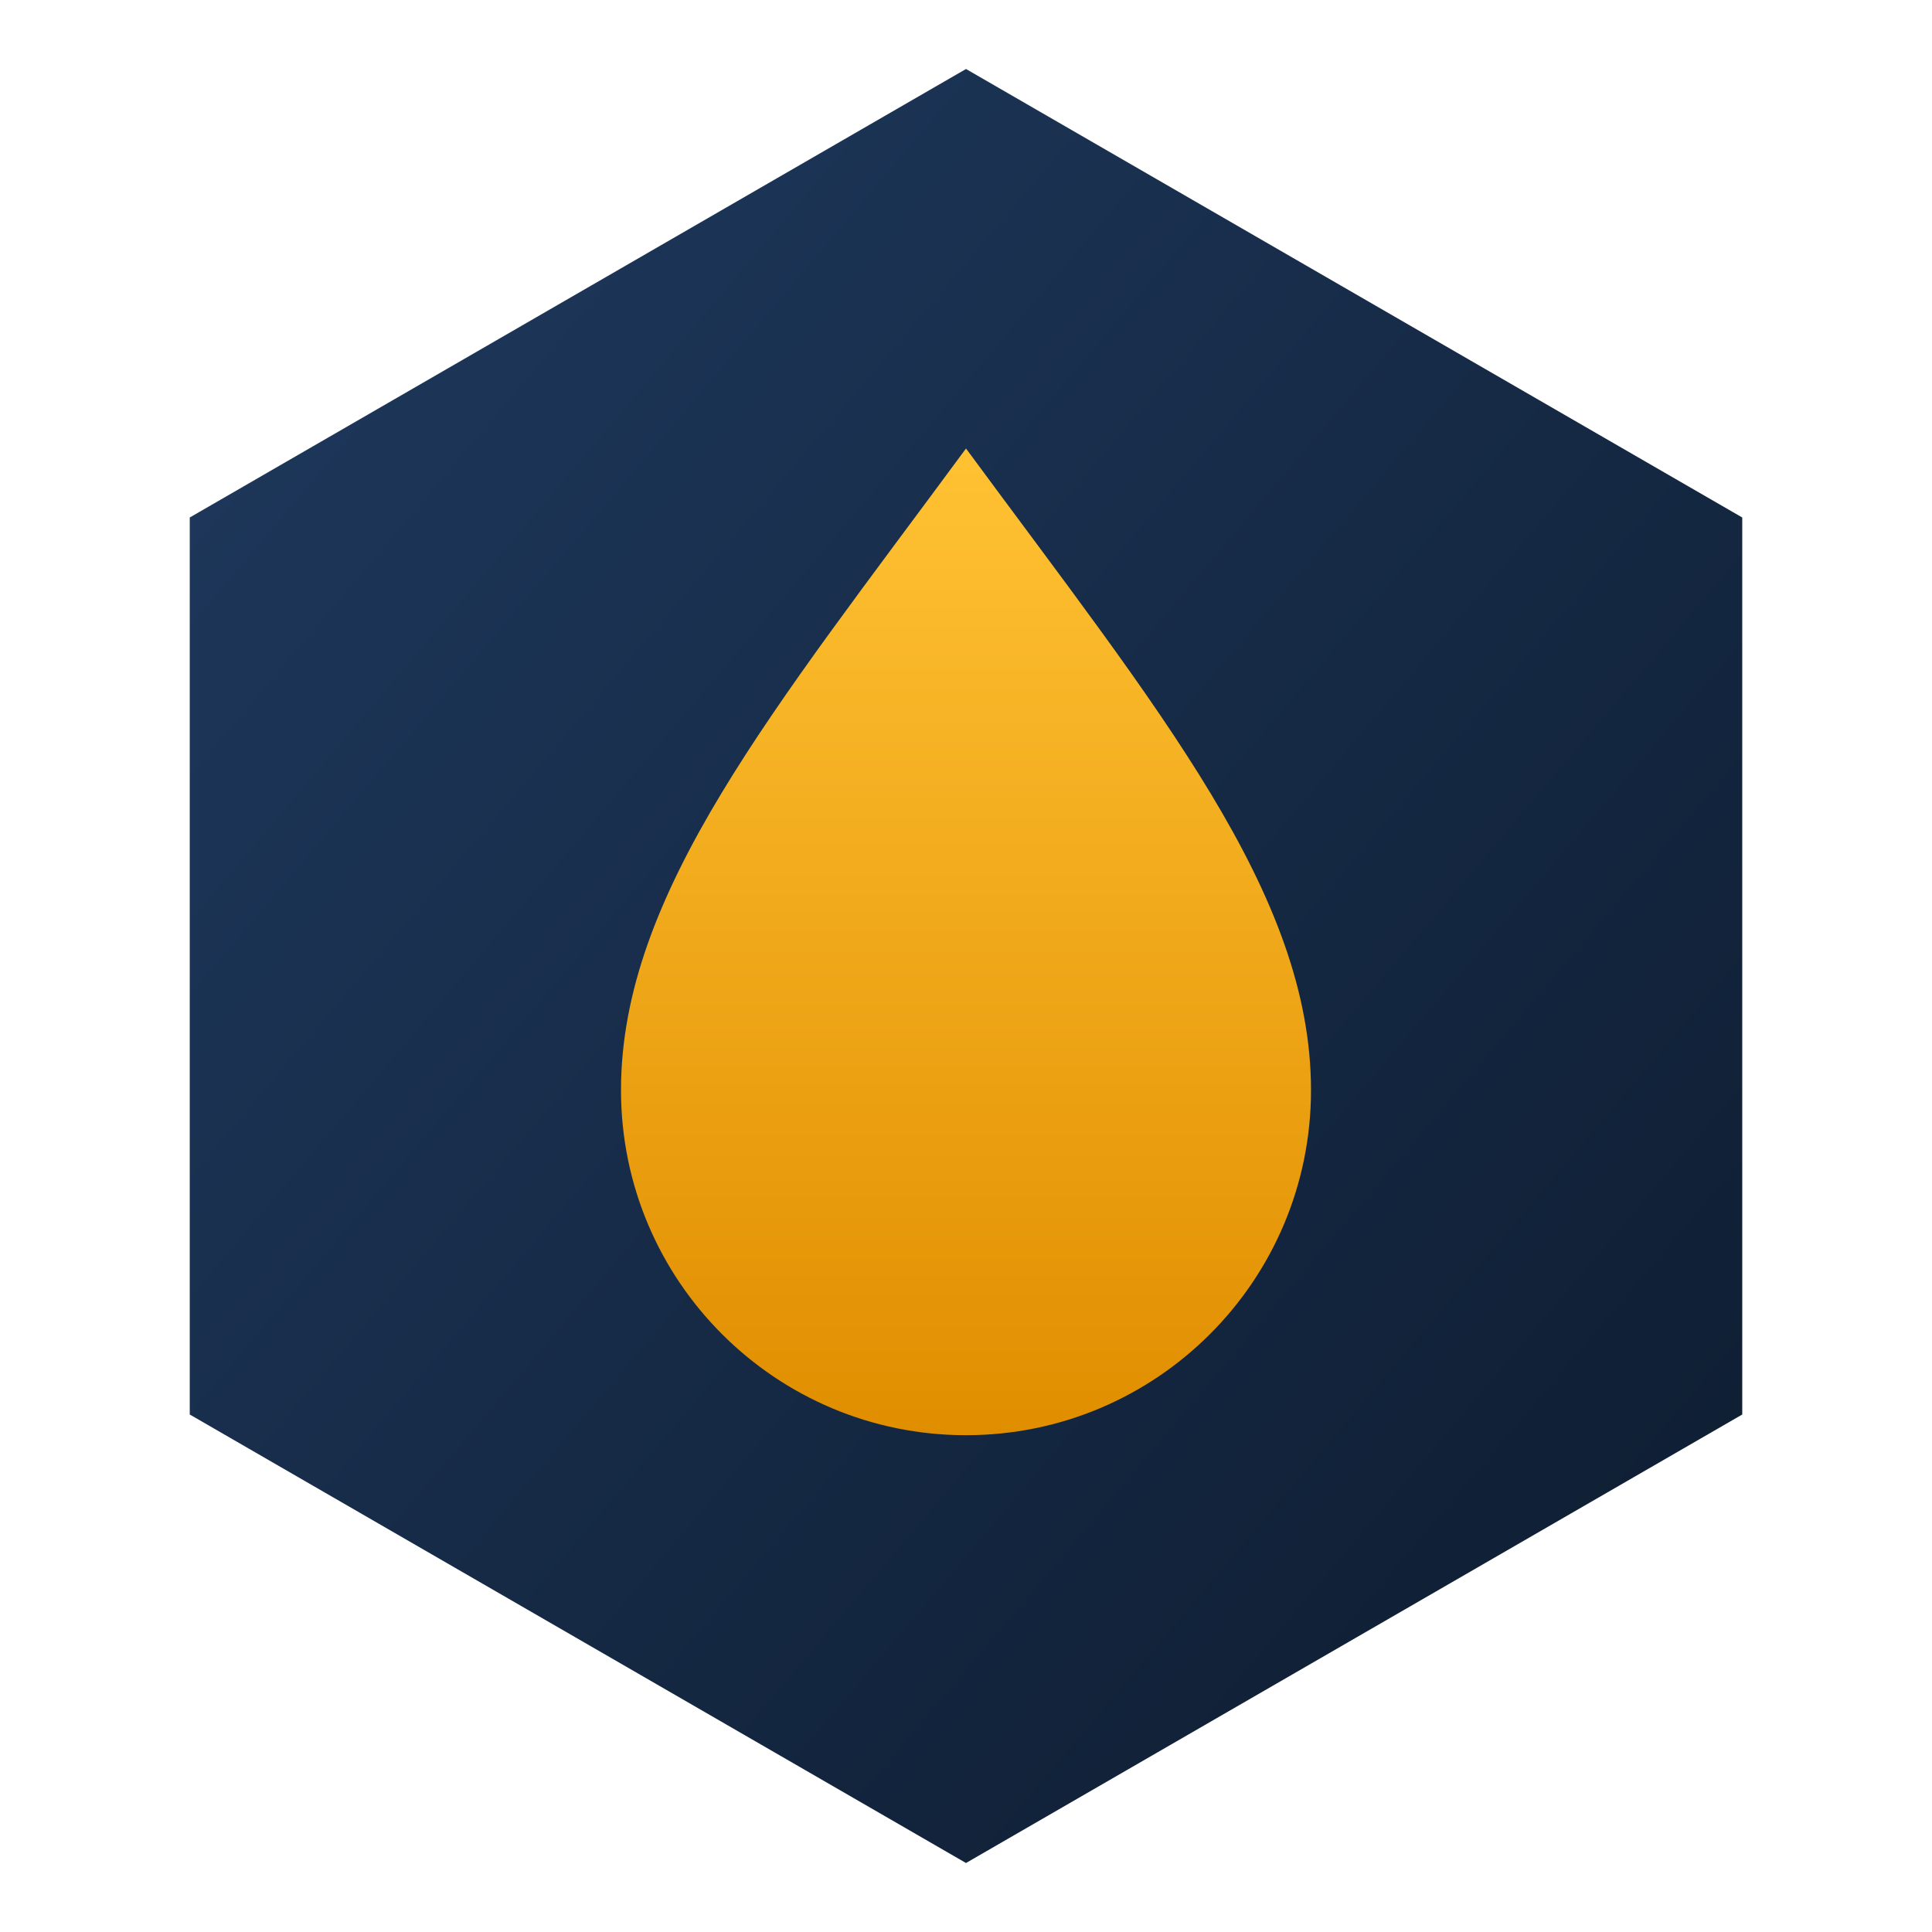
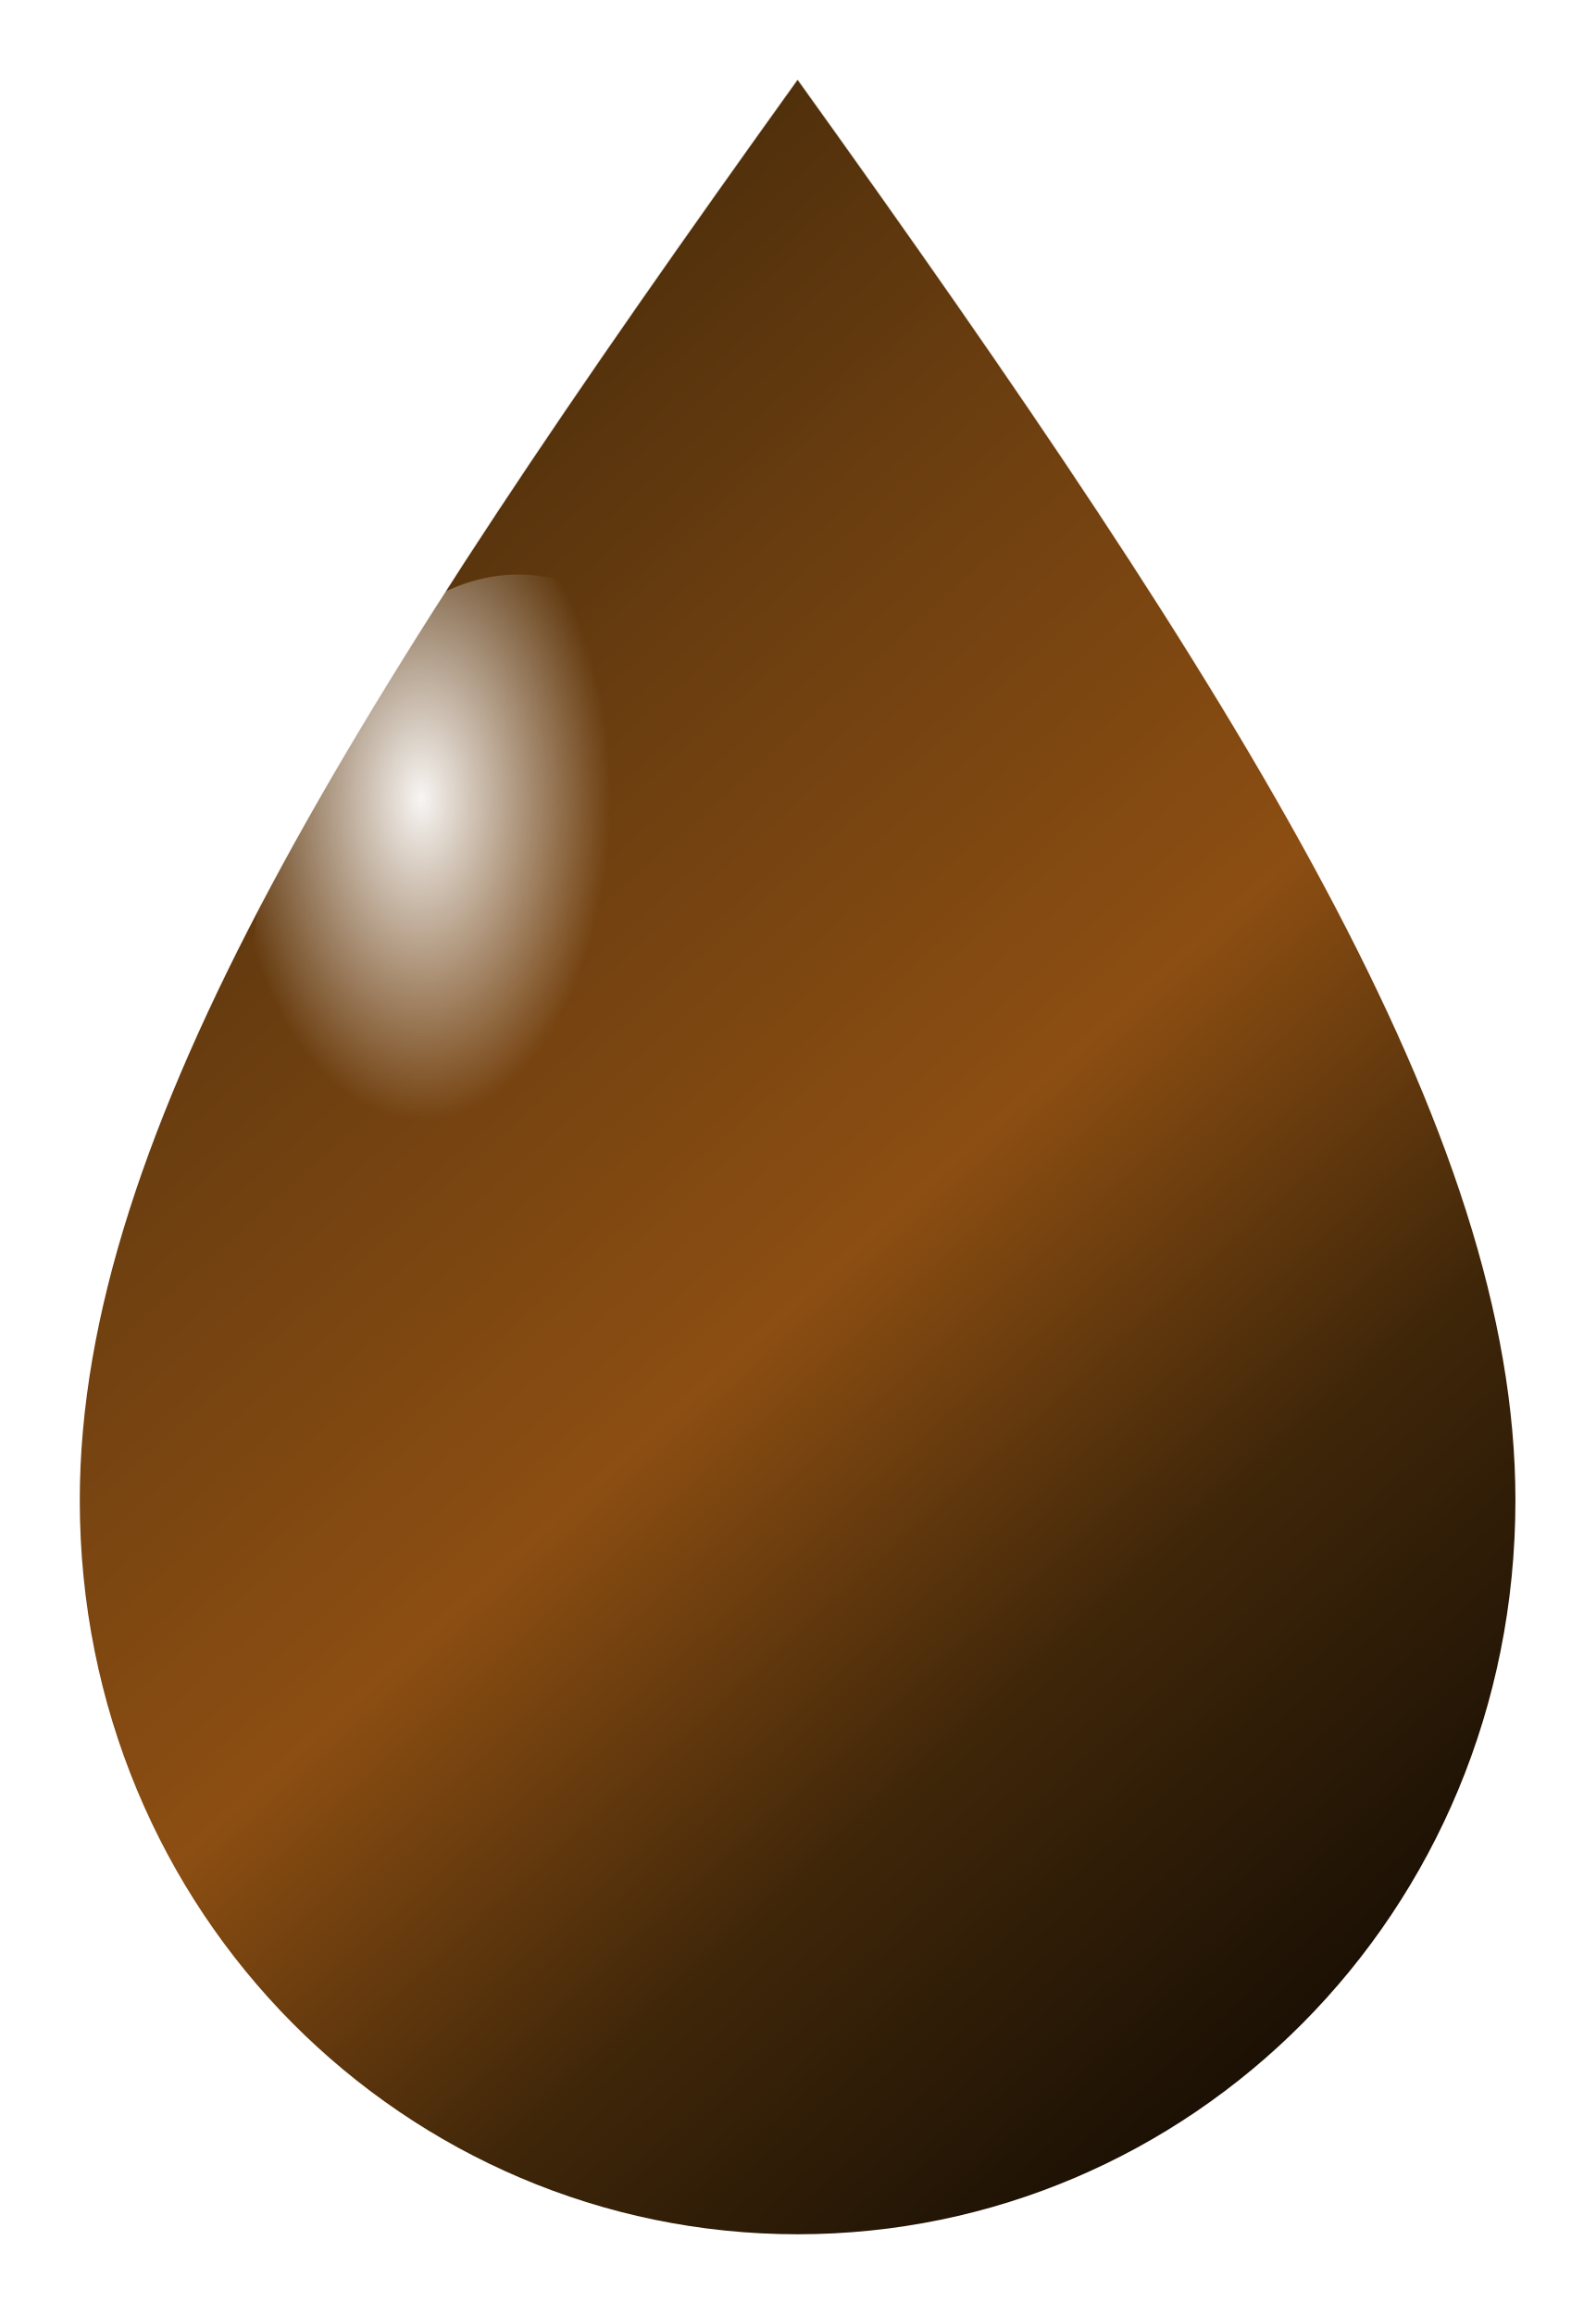
- <svg xmlns="http://www.w3.org/2000/svg" viewBox="0 0 56 56">
+ <svg xmlns="http://www.w3.org/2000/svg" viewBox="40 80 200 290">
  <defs>
-     <linearGradient id="a" x1="0" y1="0" x2="1" y2="1">
-       <stop offset="0" stop-color="#1f3a5f" />
-       <stop offset="1" stop-color="#0d1b2e" />
+     <linearGradient id="a" x1="20%" y1="0%" x2="80%" y2="100%">
+       <stop offset="0%" stop-color="#3A2408" />
+       <stop offset="30%" stop-color="#6B3E10" />
+       <stop offset="55%" stop-color="#8C4E12" />
+       <stop offset="75%" stop-color="#3F2609" />
+       <stop offset="100%" stop-color="#120B03" />
    </linearGradient>
-     <linearGradient id="b" x1="0" y1="0" x2="0" y2="1">
-       <stop offset="0" stop-color="#ffc233" />
-       <stop offset="1" stop-color="#e08e00" />
-     </linearGradient>
+     <radialGradient id="b" cx="32%" cy="24%" r="35%">
+       <stop offset="0%" stop-color="#fff" stop-opacity=".95" />
+       <stop offset="100%" stop-color="#fff" stop-opacity="0" />
+     </radialGradient>
  </defs>
-   <path d="M28 2 50.5 15v26L28 54 5.5 41V15z" fill="url(#a)" />
-   <path d="M28 13c5.6 7.6 10 12.9 10 18.6a10 10 0 0 1-20 0c0-5.7 4.4-11 10-18.6z" fill="url(#b)" />
+   <path d="M140,90 C196,168 230,222 230,268 C230,320 189,360 140,360 C91,360 50,320 50,268 C50,222 84,168 140,90 Z" fill="url(#a)" />
+   <ellipse cx="105" cy="210" rx="34" ry="58" fill="url(#b)" />
</svg>
